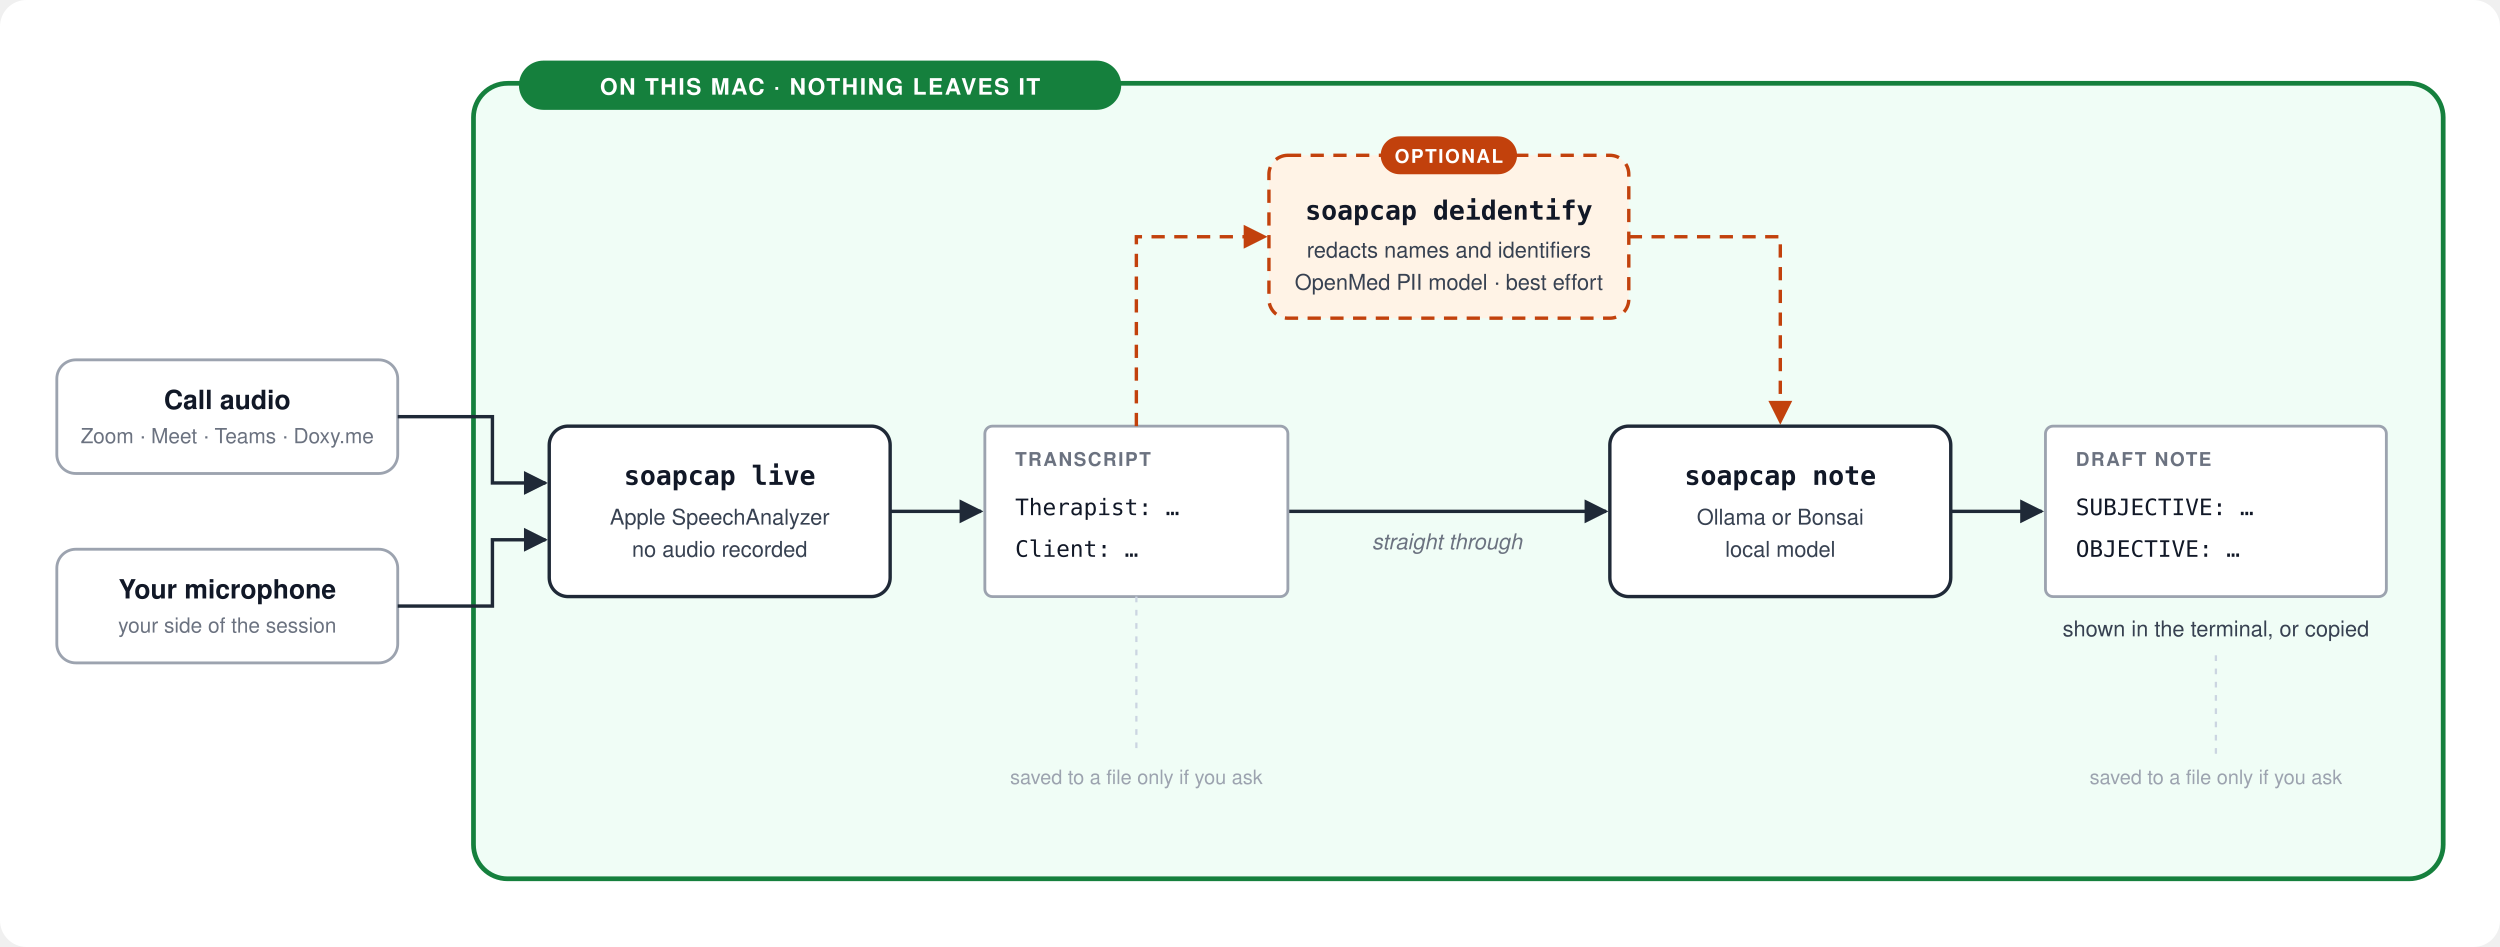
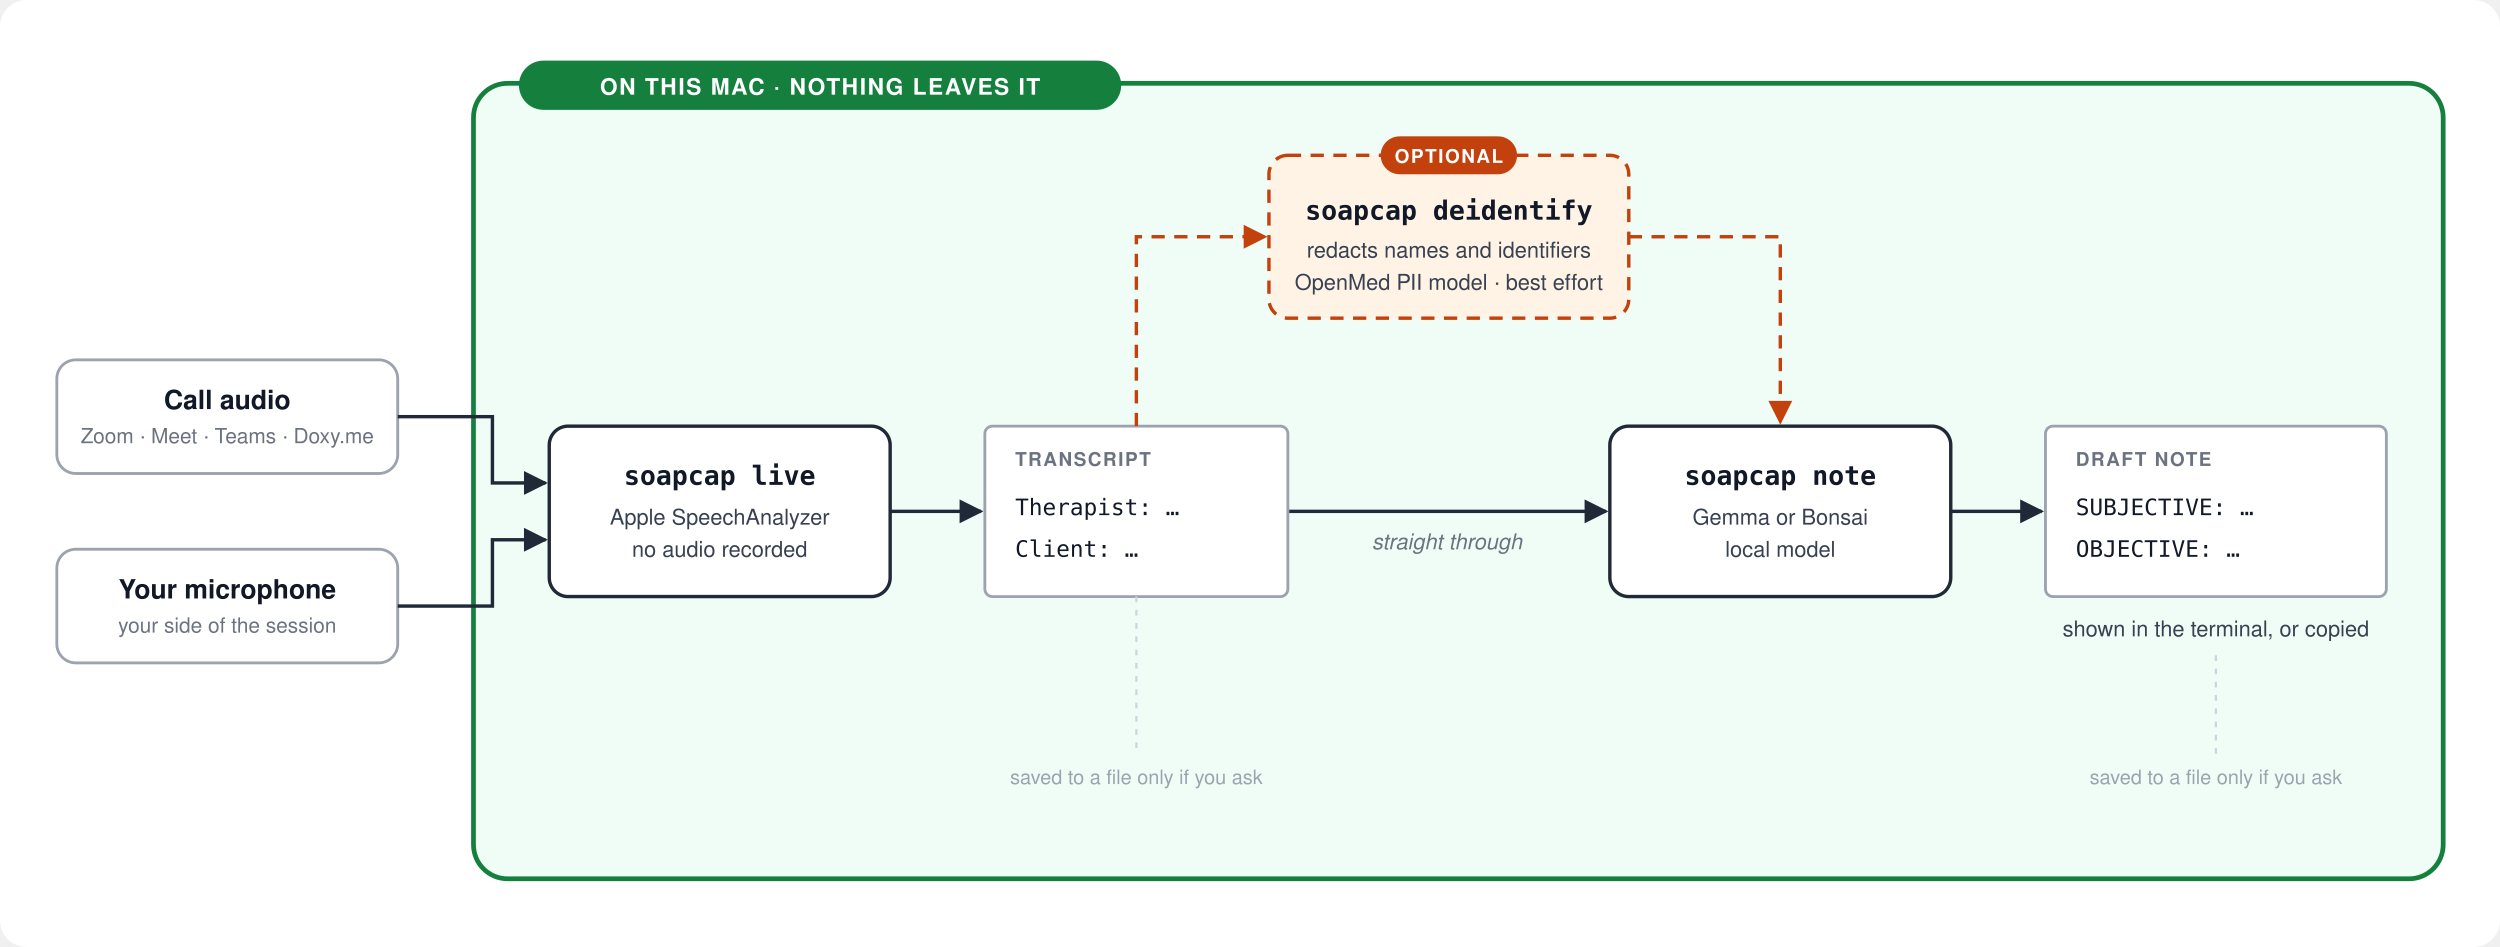
<svg xmlns="http://www.w3.org/2000/svg" width="1320" height="500" viewBox="0 0 1320 500" font-family="Helvetica Neue, Helvetica, Arial, sans-serif">
  <defs>
    <marker id="ah" viewBox="0 0 10 10" refX="9" refY="5" markerWidth="7" markerHeight="7" orient="auto">
      <path d="M0,0 L10,5 L0,10 z" fill="#1f2937" />
    </marker>
    <marker id="aho" viewBox="0 0 10 10" refX="9" refY="5" markerWidth="7" markerHeight="7" orient="auto">
      <path d="M0,0 L10,5 L0,10 z" fill="#c2410c" />
    </marker>
  </defs>
  <rect width="1320" height="500" rx="14" fill="#ffffff" />
  <rect x="250" y="44" width="1040" height="420" rx="18" fill="#f0fdf6" stroke="#15803d" stroke-width="2.5" />
  <rect x="274" y="32" width="318" height="26" rx="13" fill="#15803d" />
  <text x="433" y="50" text-anchor="middle" font-size="12" font-weight="700" letter-spacing="0.8" fill="#ffffff">ON THIS MAC · NOTHING LEAVES IT</text>
  <g fill="#ffffff" stroke="#9ca3af" stroke-width="1.5">
    <rect x="30" y="190" width="180" height="60" rx="10" />
    <rect x="30" y="290" width="180" height="60" rx="10" />
  </g>
  <g text-anchor="middle">
    <text x="120" y="216" font-size="14" font-weight="600" fill="#111827">Call audio</text>
    <text x="120" y="234" font-size="11" fill="#6b7280">Zoom · Meet · Teams · Doxy.me</text>
    <text x="120" y="316" font-size="14" font-weight="600" fill="#111827">Your microphone</text>
    <text x="120" y="334" font-size="11" fill="#6b7280">your side of the session</text>
  </g>
  <g fill="none" stroke="#1f2937" stroke-width="1.8" marker-end="url(#ah)">
    <path d="M210,220 H260 V255 H288" />
    <path d="M210,320 H260 V285 H288" />
    <path d="M470,270 H518" />
    <path d="M680,270 H848" />
    <path d="M1030,270 H1078" />
  </g>
  <text x="764" y="290" text-anchor="middle" font-size="11.5" font-style="italic" fill="#6b7280">straight through</text>
  <rect x="290" y="225" width="180" height="90" rx="10" fill="#ffffff" stroke="#1f2937" stroke-width="1.8" />
  <g text-anchor="middle">
    <text x="380" y="256" font-family="Menlo, monospace" font-size="14" font-weight="700" fill="#111827">soapcap live</text>
    <text x="380" y="277" font-size="11.5" fill="#374151">Apple SpeechAnalyzer</text>
    <text x="380" y="294" font-size="11.5" fill="#374151">no audio recorded</text>
  </g>
  <rect x="520" y="225" width="160" height="90" rx="4" fill="#ffffff" stroke="#9ca3af" stroke-width="1.5" />
  <text x="536" y="246" font-size="10" font-weight="700" letter-spacing="0.8" fill="#6b7280">TRANSCRIPT</text>
  <g font-family="Menlo, monospace" font-size="12" fill="#111827">
    <text x="536" y="272">Therapist: …</text>
    <text x="536" y="294">Client: …</text>
  </g>
  <g fill="none" stroke="#c2410c" stroke-width="1.8" stroke-dasharray="7 5" marker-end="url(#aho)">
    <path d="M600,225 V125 H668" />
    <path d="M860,125 H940 V223" />
  </g>
  <rect x="670" y="82" width="190" height="86" rx="10" fill="#fff3e6" stroke="#c2410c" stroke-width="1.8" stroke-dasharray="7 5" />
  <rect x="729" y="72" width="72" height="20" rx="10" fill="#c2410c" />
  <text x="765" y="86" text-anchor="middle" font-size="10" font-weight="700" letter-spacing="0.8" fill="#ffffff">OPTIONAL</text>
  <g text-anchor="middle">
    <text x="765" y="116" font-family="Menlo, monospace" font-size="14" font-weight="700" fill="#111827">soapcap deidentify</text>
    <text x="765" y="136" font-size="11.5" fill="#374151">redacts names and identifiers</text>
    <text x="765" y="153" font-size="11.5" fill="#374151">OpenMed PII model · best effort</text>
  </g>
  <rect x="850" y="225" width="180" height="90" rx="10" fill="#ffffff" stroke="#1f2937" stroke-width="1.8" />
  <g text-anchor="middle">
    <text x="940" y="256" font-family="Menlo, monospace" font-size="14" font-weight="700" fill="#111827">soapcap note</text>
-     <text x="940" y="277" font-size="11.5" fill="#374151">Ollama or Bonsai</text>
+     <text x="940" y="277" font-size="11.5" fill="#374151">Gemma or Bonsai</text>
    <text x="940" y="294" font-size="11.5" fill="#374151">local model</text>
  </g>
  <rect x="1080" y="225" width="180" height="90" rx="4" fill="#ffffff" stroke="#9ca3af" stroke-width="1.5" />
  <text x="1096" y="246" font-size="10" font-weight="700" letter-spacing="0.8" fill="#6b7280">DRAFT NOTE</text>
  <g font-family="Menlo, monospace" font-size="12" fill="#111827">
    <text x="1096" y="272">SUBJECTIVE: …</text>
    <text x="1096" y="294">OBJECTIVE: …</text>
  </g>
  <text x="1170" y="336" text-anchor="middle" font-size="11.5" fill="#374151">shown in the terminal, or copied</text>
  <g fill="none" stroke="#cbd5e1" stroke-width="1.2" stroke-dasharray="3 4">
    <path d="M600,315 V398" />
    <path d="M1170,346 V398" />
  </g>
  <g text-anchor="middle" font-size="10.5" fill="#9ca3af">
    <text x="600" y="414">saved to a file only if you ask</text>
    <text x="1170" y="414">saved to a file only if you ask</text>
  </g>
</svg>
